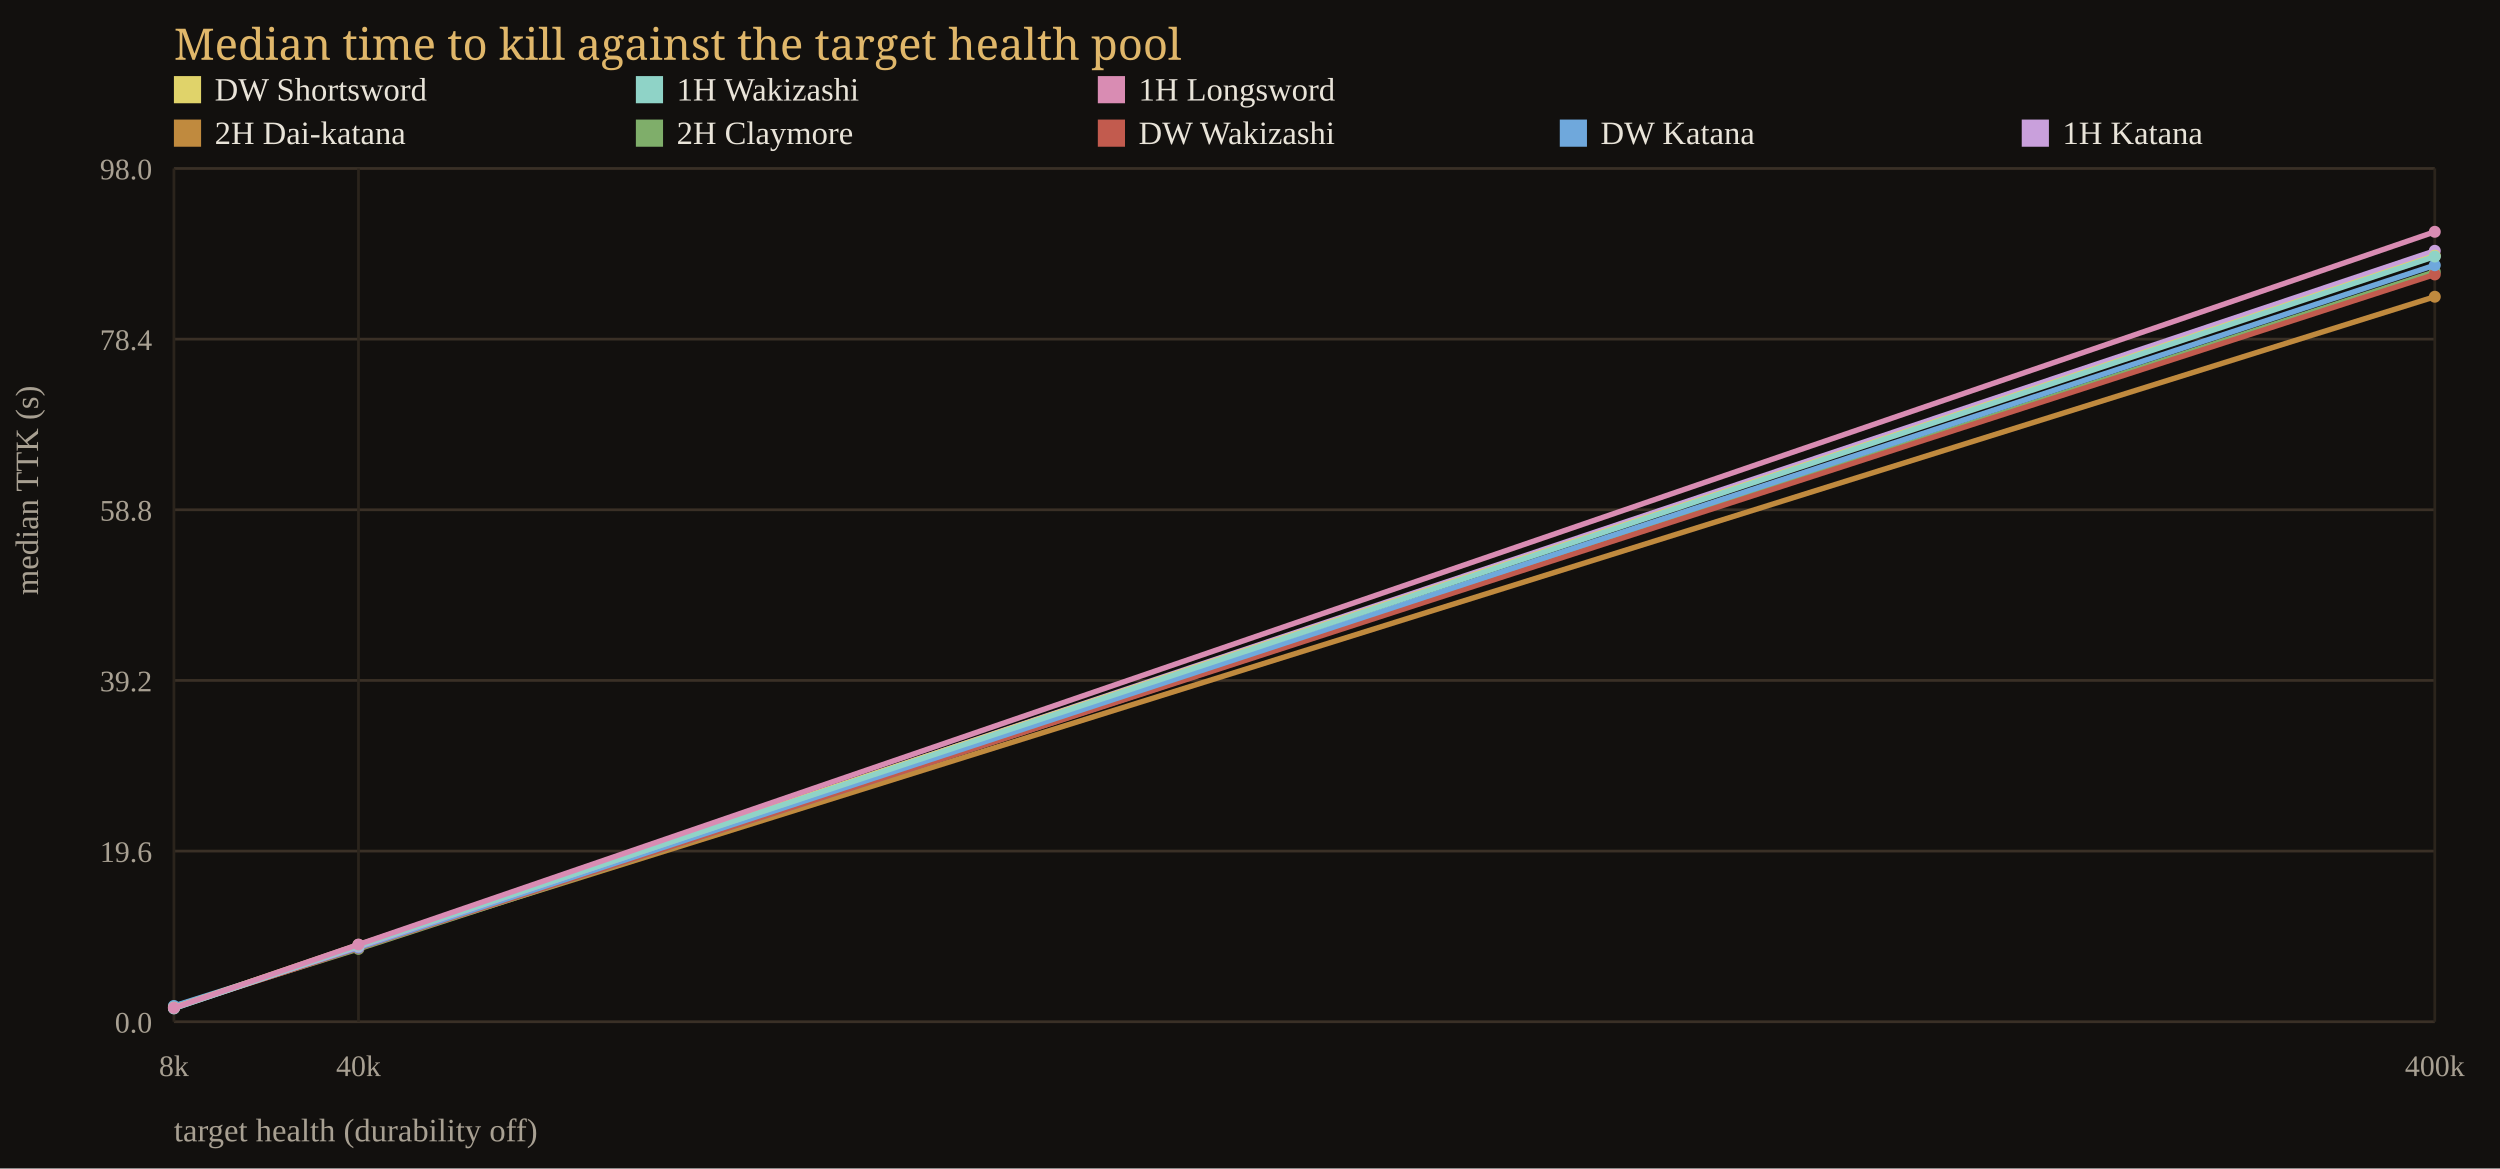
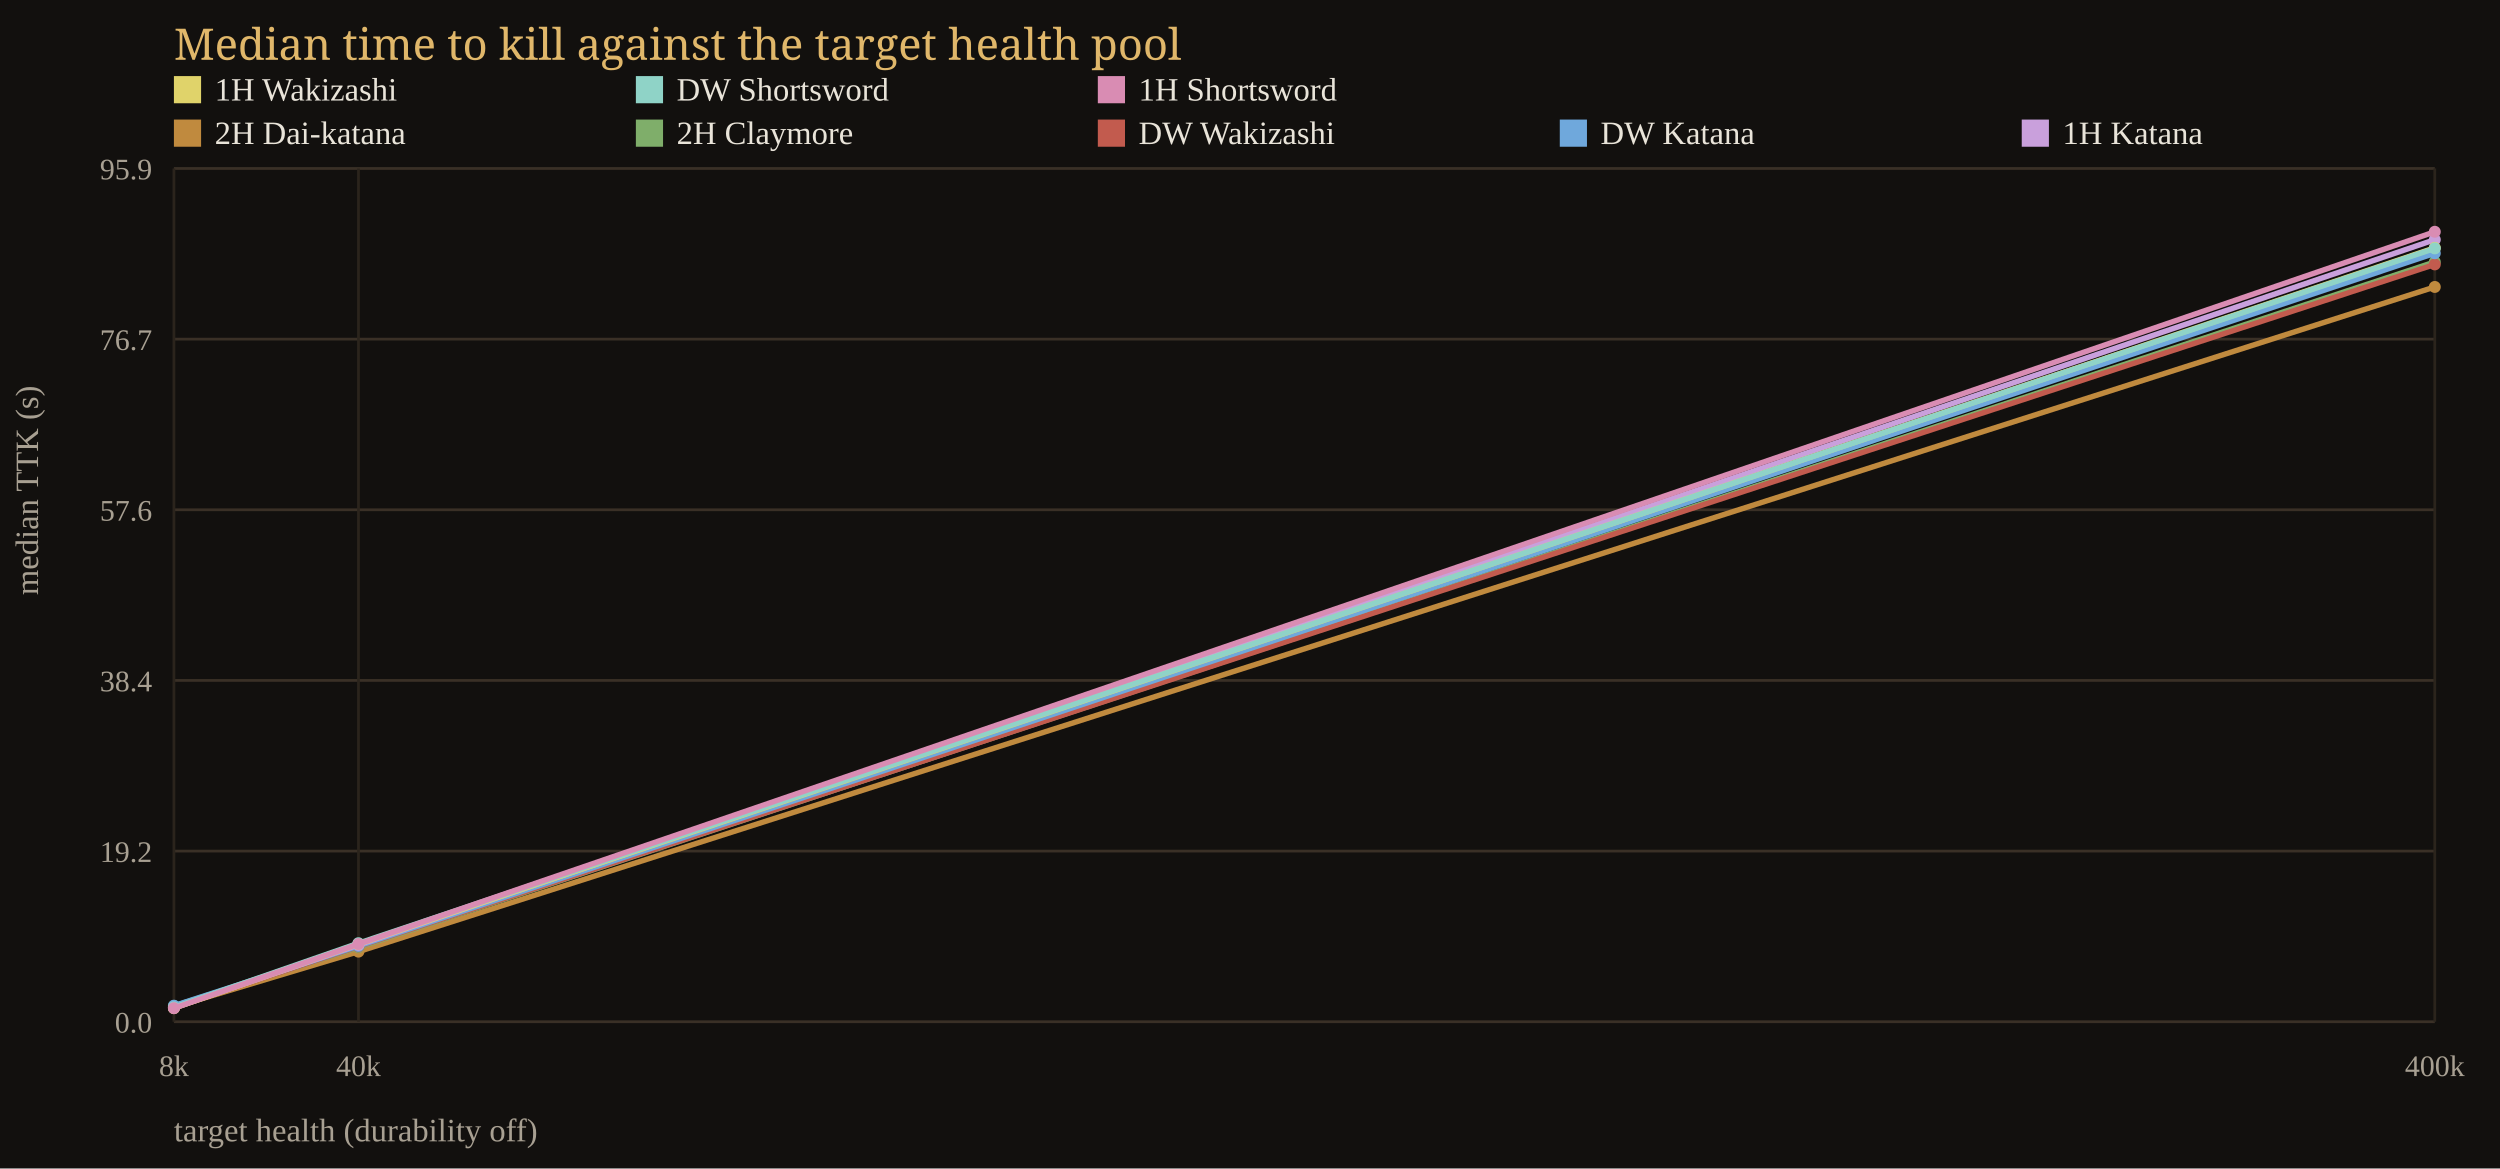
<svg viewBox="0 0 920 430" width="100%" role="img" aria-label="Median time to kill against the target health pool" style="display:block;max-width:100%;height:auto">
  <rect x="0" y="0" width="920" height="430" fill="#12100e" />
  <text x="64" y="22" fill="#e0b76a" font-size="16" font-family="Georgia,serif">Median time to kill against the target health pool</text>
  <text x="64" y="420" fill="#a8a092" font-size="12">target health (durability off)</text>
  <text x="14" y="219" fill="#a8a092" font-size="12" transform="rotate(-90 14 219)">median TTK (s)</text>
  <line x1="64" y1="62" x2="896" y2="62" stroke="#3a3026" stroke-width="1" />
-   <text x="56" y="66" fill="#a8a092" font-size="11" text-anchor="end">98.0</text>
+   <text x="56" y="66" fill="#a8a092" font-size="11" text-anchor="end">95.9</text>
  <line x1="64" y1="124.8" x2="896" y2="124.8" stroke="#3a3026" stroke-width="1" />
-   <text x="56" y="128.8" fill="#a8a092" font-size="11" text-anchor="end">78.4</text>
+   <text x="56" y="128.8" fill="#a8a092" font-size="11" text-anchor="end">76.7</text>
  <line x1="64" y1="187.6" x2="896" y2="187.6" stroke="#3a3026" stroke-width="1" />
-   <text x="56" y="191.6" fill="#a8a092" font-size="11" text-anchor="end">58.8</text>
+   <text x="56" y="191.6" fill="#a8a092" font-size="11" text-anchor="end">57.6</text>
  <line x1="64" y1="250.4" x2="896" y2="250.4" stroke="#3a3026" stroke-width="1" />
-   <text x="56" y="254.4" fill="#a8a092" font-size="11" text-anchor="end">39.2</text>
+   <text x="56" y="254.4" fill="#a8a092" font-size="11" text-anchor="end">38.4</text>
  <line x1="64" y1="313.2" x2="896" y2="313.2" stroke="#3a3026" stroke-width="1" />
-   <text x="56" y="317.2" fill="#a8a092" font-size="11" text-anchor="end">19.6</text>
+   <text x="56" y="317.2" fill="#a8a092" font-size="11" text-anchor="end">19.2</text>
  <line x1="64" y1="376" x2="896" y2="376" stroke="#3a3026" stroke-width="1" />
  <text x="56" y="380" fill="#a8a092" font-size="11" text-anchor="end">0.0</text>
  <line x1="64" y1="62" x2="64" y2="376" stroke="#2b241c" stroke-width="1" />
  <text x="64" y="396" fill="#a8a092" font-size="11" text-anchor="middle">8k</text>
  <line x1="131.918" y1="62" x2="131.918" y2="376" stroke="#2b241c" stroke-width="1" />
  <text x="131.918" y="396" fill="#a8a092" font-size="11" text-anchor="middle">40k</text>
  <line x1="896" y1="62" x2="896" y2="376" stroke="#2b241c" stroke-width="1" />
  <text x="896" y="396" fill="#a8a092" font-size="11" text-anchor="middle">400k</text>
-   <polyline points="64.0,370.7 131.9,348.5 896.0,109.2" fill="none" stroke="#c08a3e" stroke-width="2" />
-   <circle cx="64.0" cy="370.7" r="2.2" fill="#c08a3e" />
-   <circle cx="131.9" cy="348.5" r="2.2" fill="#c08a3e" />
-   <circle cx="896.0" cy="109.2" r="2.2" fill="#c08a3e" />
-   <polyline points="64.0,370.4 131.9,349.2 896.0,100.0" fill="none" stroke="#7fae6a" stroke-width="2" />
-   <circle cx="64.0" cy="370.4" r="2.2" fill="#7fae6a" />
-   <circle cx="131.9" cy="349.2" r="2.2" fill="#7fae6a" />
-   <circle cx="896.0" cy="100.0" r="2.2" fill="#7fae6a" />
-   <polyline points="64.0,370.8 131.9,348.9 896.0,101.0" fill="none" stroke="#c25b4e" stroke-width="2" />
-   <circle cx="64.0" cy="370.8" r="2.2" fill="#c25b4e" />
-   <circle cx="131.9" cy="348.9" r="2.2" fill="#c25b4e" />
-   <circle cx="896.0" cy="101.0" r="2.2" fill="#c25b4e" />
-   <polyline points="64.0,370.2 131.9,348.7 896.0,97.6" fill="none" stroke="#6fa8dc" stroke-width="2" />
-   <circle cx="64.0" cy="370.2" r="2.2" fill="#6fa8dc" />
-   <circle cx="131.9" cy="348.7" r="2.2" fill="#6fa8dc" />
-   <circle cx="896.0" cy="97.6" r="2.2" fill="#6fa8dc" />
-   <polyline points="64.0,371.0 131.9,348.3 896.0,92.3" fill="none" stroke="#c9a0dc" stroke-width="2" />
-   <circle cx="64.0" cy="371.0" r="2.2" fill="#c9a0dc" />
-   <circle cx="131.9" cy="348.3" r="2.2" fill="#c9a0dc" />
-   <circle cx="896.0" cy="92.3" r="2.2" fill="#c9a0dc" />
-   <polyline points="64.0,370.8 131.9,347.7 896.0,94.1" fill="none" stroke="#e0d36a" stroke-width="2" />
-   <circle cx="64.0" cy="370.8" r="2.2" fill="#e0d36a" />
-   <circle cx="131.9" cy="347.7" r="2.2" fill="#e0d36a" />
-   <circle cx="896.0" cy="94.1" r="2.2" fill="#e0d36a" />
-   <polyline points="64.0,371.1 131.9,348.0 896.0,94.4" fill="none" stroke="#8fd3c7" stroke-width="2" />
-   <circle cx="64.0" cy="371.1" r="2.2" fill="#8fd3c7" />
-   <circle cx="131.9" cy="348.0" r="2.2" fill="#8fd3c7" />
-   <circle cx="896.0" cy="94.4" r="2.2" fill="#8fd3c7" />
-   <polyline points="64.0,370.9 131.9,347.6 896.0,85.3" fill="none" stroke="#d98cb3" stroke-width="2" />
-   <circle cx="64.0" cy="370.9" r="2.2" fill="#d98cb3" />
-   <circle cx="131.9" cy="347.6" r="2.2" fill="#d98cb3" />
+   <polyline points="64.0,370.6 131.9,350.2 896.0,105.6" fill="none" stroke="#c08a3e" stroke-width="2" />
+   <circle cx="64.0" cy="370.6" r="2.2" fill="#c08a3e" />
+   <circle cx="131.9" cy="350.2" r="2.2" fill="#c08a3e" />
+   <circle cx="896.0" cy="105.6" r="2.2" fill="#c08a3e" />
+   <polyline points="64.0,370.2 131.9,348.6 896.0,96.4" fill="none" stroke="#7fae6a" stroke-width="2" />
+   <circle cx="64.0" cy="370.2" r="2.2" fill="#7fae6a" />
+   <circle cx="131.9" cy="348.6" r="2.2" fill="#7fae6a" />
+   <circle cx="896.0" cy="96.4" r="2.2" fill="#7fae6a" />
+   <polyline points="64.0,370.7 131.9,348.3 896.0,97.3" fill="none" stroke="#c25b4e" stroke-width="2" />
+   <circle cx="64.0" cy="370.7" r="2.2" fill="#c25b4e" />
+   <circle cx="131.9" cy="348.3" r="2.2" fill="#c25b4e" />
+   <circle cx="896.0" cy="97.3" r="2.2" fill="#c25b4e" />
+   <polyline points="64.0,370.1 131.9,348.1 896.0,93.2" fill="none" stroke="#6fa8dc" stroke-width="2" />
+   <circle cx="64.0" cy="370.1" r="2.2" fill="#6fa8dc" />
+   <circle cx="131.9" cy="348.1" r="2.2" fill="#6fa8dc" />
+   <circle cx="896.0" cy="93.2" r="2.2" fill="#6fa8dc" />
+   <polyline points="64.0,370.9 131.9,347.7 896.0,88.2" fill="none" stroke="#c9a0dc" stroke-width="2" />
+   <circle cx="64.0" cy="370.9" r="2.2" fill="#c9a0dc" />
+   <circle cx="131.9" cy="347.7" r="2.2" fill="#c9a0dc" />
+   <circle cx="896.0" cy="88.2" r="2.2" fill="#c9a0dc" />
+   <polyline points="64.0,371.0 131.9,347.4 896.0,91.2" fill="none" stroke="#e0d36a" stroke-width="2" />
+   <circle cx="64.0" cy="371.0" r="2.2" fill="#e0d36a" />
+   <circle cx="131.9" cy="347.4" r="2.2" fill="#e0d36a" />
+   <circle cx="896.0" cy="91.2" r="2.2" fill="#e0d36a" />
+   <polyline points="64.0,370.7 131.9,347.1 896.0,91.4" fill="none" stroke="#8fd3c7" stroke-width="2" />
+   <circle cx="64.0" cy="370.7" r="2.2" fill="#8fd3c7" />
+   <circle cx="131.9" cy="347.1" r="2.2" fill="#8fd3c7" />
+   <circle cx="896.0" cy="91.4" r="2.2" fill="#8fd3c7" />
+   <polyline points="64.0,371.0 131.9,347.4 896.0,85.3" fill="none" stroke="#d98cb3" stroke-width="2" />
+   <circle cx="64.0" cy="371.0" r="2.2" fill="#d98cb3" />
+   <circle cx="131.9" cy="347.4" r="2.2" fill="#d98cb3" />
  <circle cx="896.0" cy="85.3" r="2.2" fill="#d98cb3" />
  <g transform="translate(64, 44)">
    <rect width="10" height="10" fill="#c08a3e" />
    <text x="15" y="9" fill="#e9e4d9" font-size="12">2H Dai-katana</text>
  </g>
  <g transform="translate(234, 44)">
    <rect width="10" height="10" fill="#7fae6a" />
    <text x="15" y="9" fill="#e9e4d9" font-size="12">2H Claymore</text>
  </g>
  <g transform="translate(404, 44)">
    <rect width="10" height="10" fill="#c25b4e" />
    <text x="15" y="9" fill="#e9e4d9" font-size="12">DW Wakizashi</text>
  </g>
  <g transform="translate(574, 44)">
    <rect width="10" height="10" fill="#6fa8dc" />
    <text x="15" y="9" fill="#e9e4d9" font-size="12">DW Katana</text>
  </g>
  <g transform="translate(744, 44)">
    <rect width="10" height="10" fill="#c9a0dc" />
    <text x="15" y="9" fill="#e9e4d9" font-size="12">1H Katana</text>
  </g>
  <g transform="translate(64, 28)">
    <rect width="10" height="10" fill="#e0d36a" />
-     <text x="15" y="9" fill="#e9e4d9" font-size="12">DW Shortsword</text>
+     <text x="15" y="9" fill="#e9e4d9" font-size="12">1H Wakizashi</text>
  </g>
  <g transform="translate(234, 28)">
    <rect width="10" height="10" fill="#8fd3c7" />
-     <text x="15" y="9" fill="#e9e4d9" font-size="12">1H Wakizashi</text>
+     <text x="15" y="9" fill="#e9e4d9" font-size="12">DW Shortsword</text>
  </g>
  <g transform="translate(404, 28)">
    <rect width="10" height="10" fill="#d98cb3" />
-     <text x="15" y="9" fill="#e9e4d9" font-size="12">1H Longsword</text>
+     <text x="15" y="9" fill="#e9e4d9" font-size="12">1H Shortsword</text>
  </g>
</svg>
